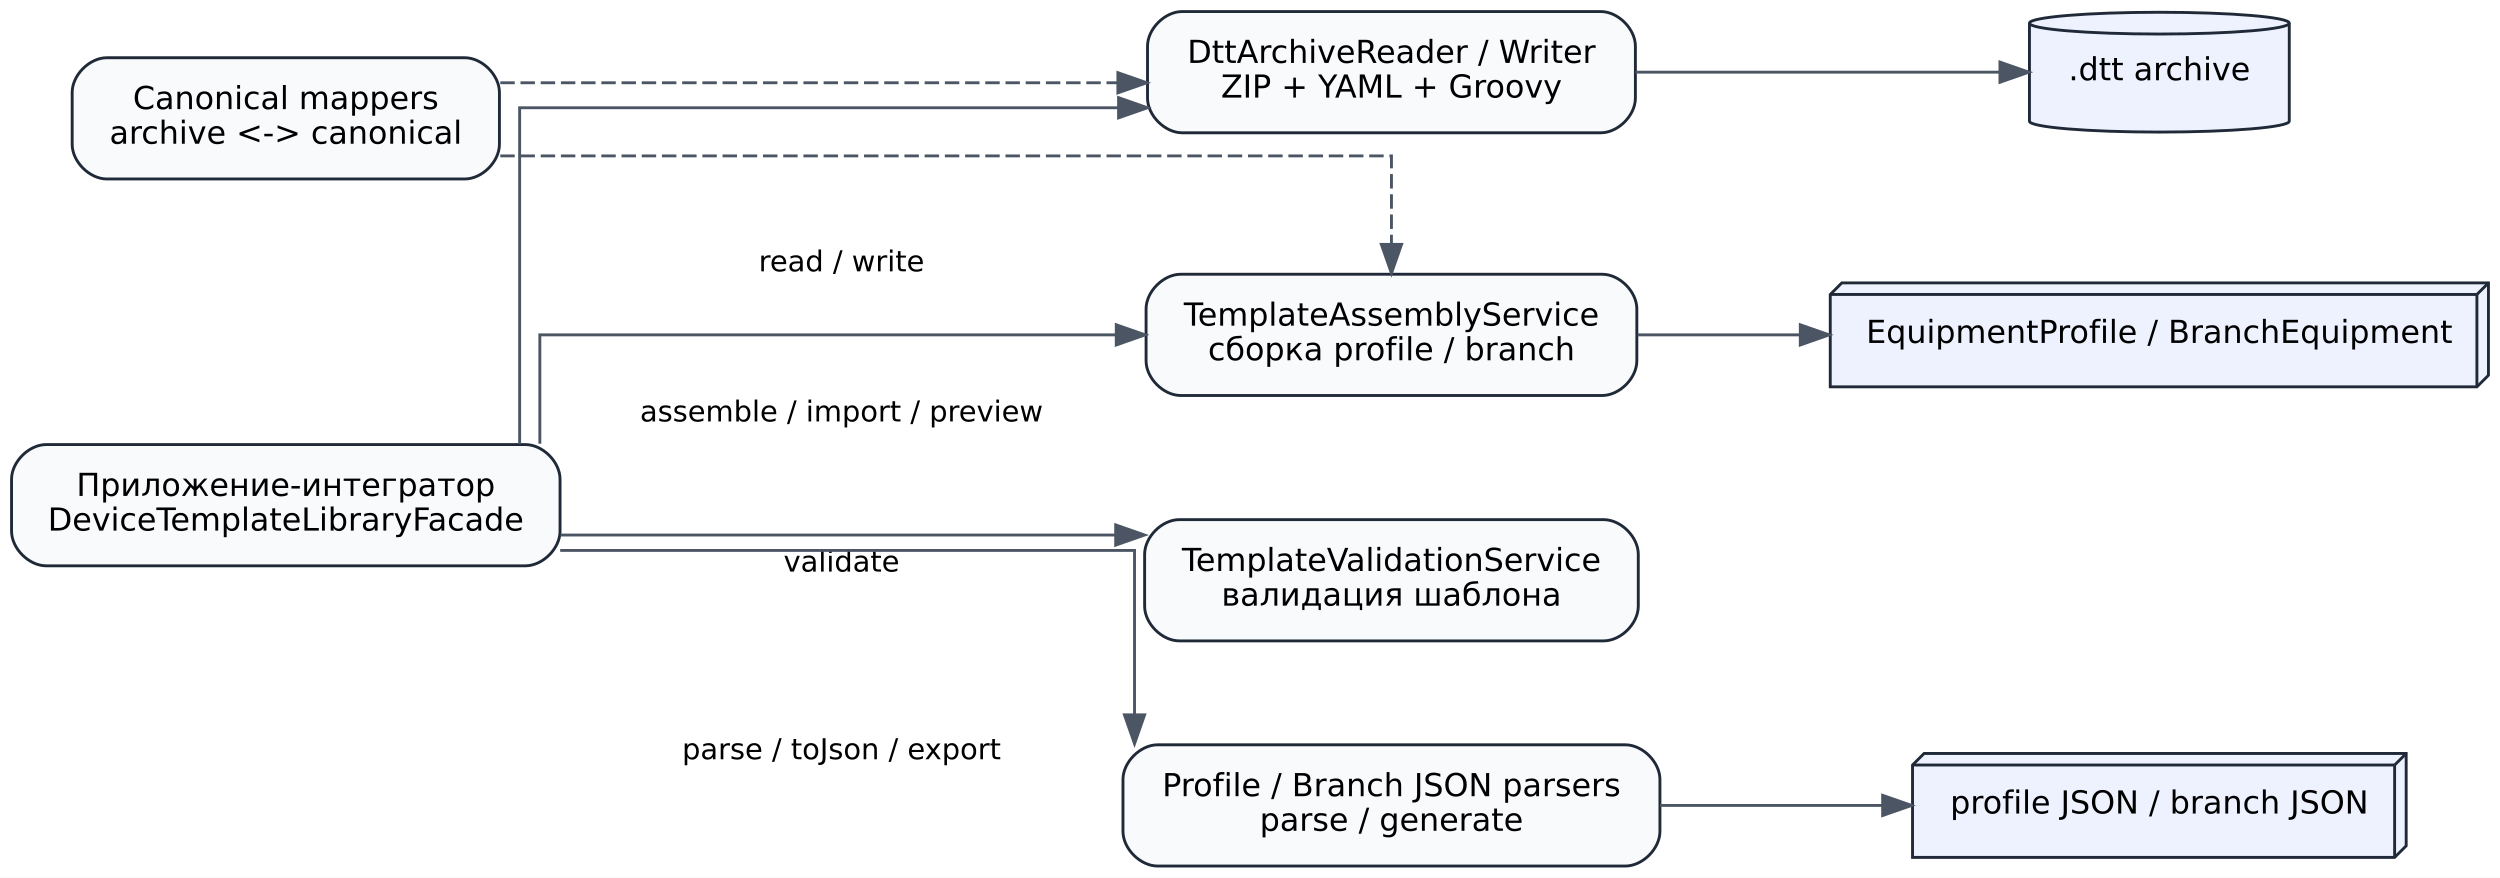
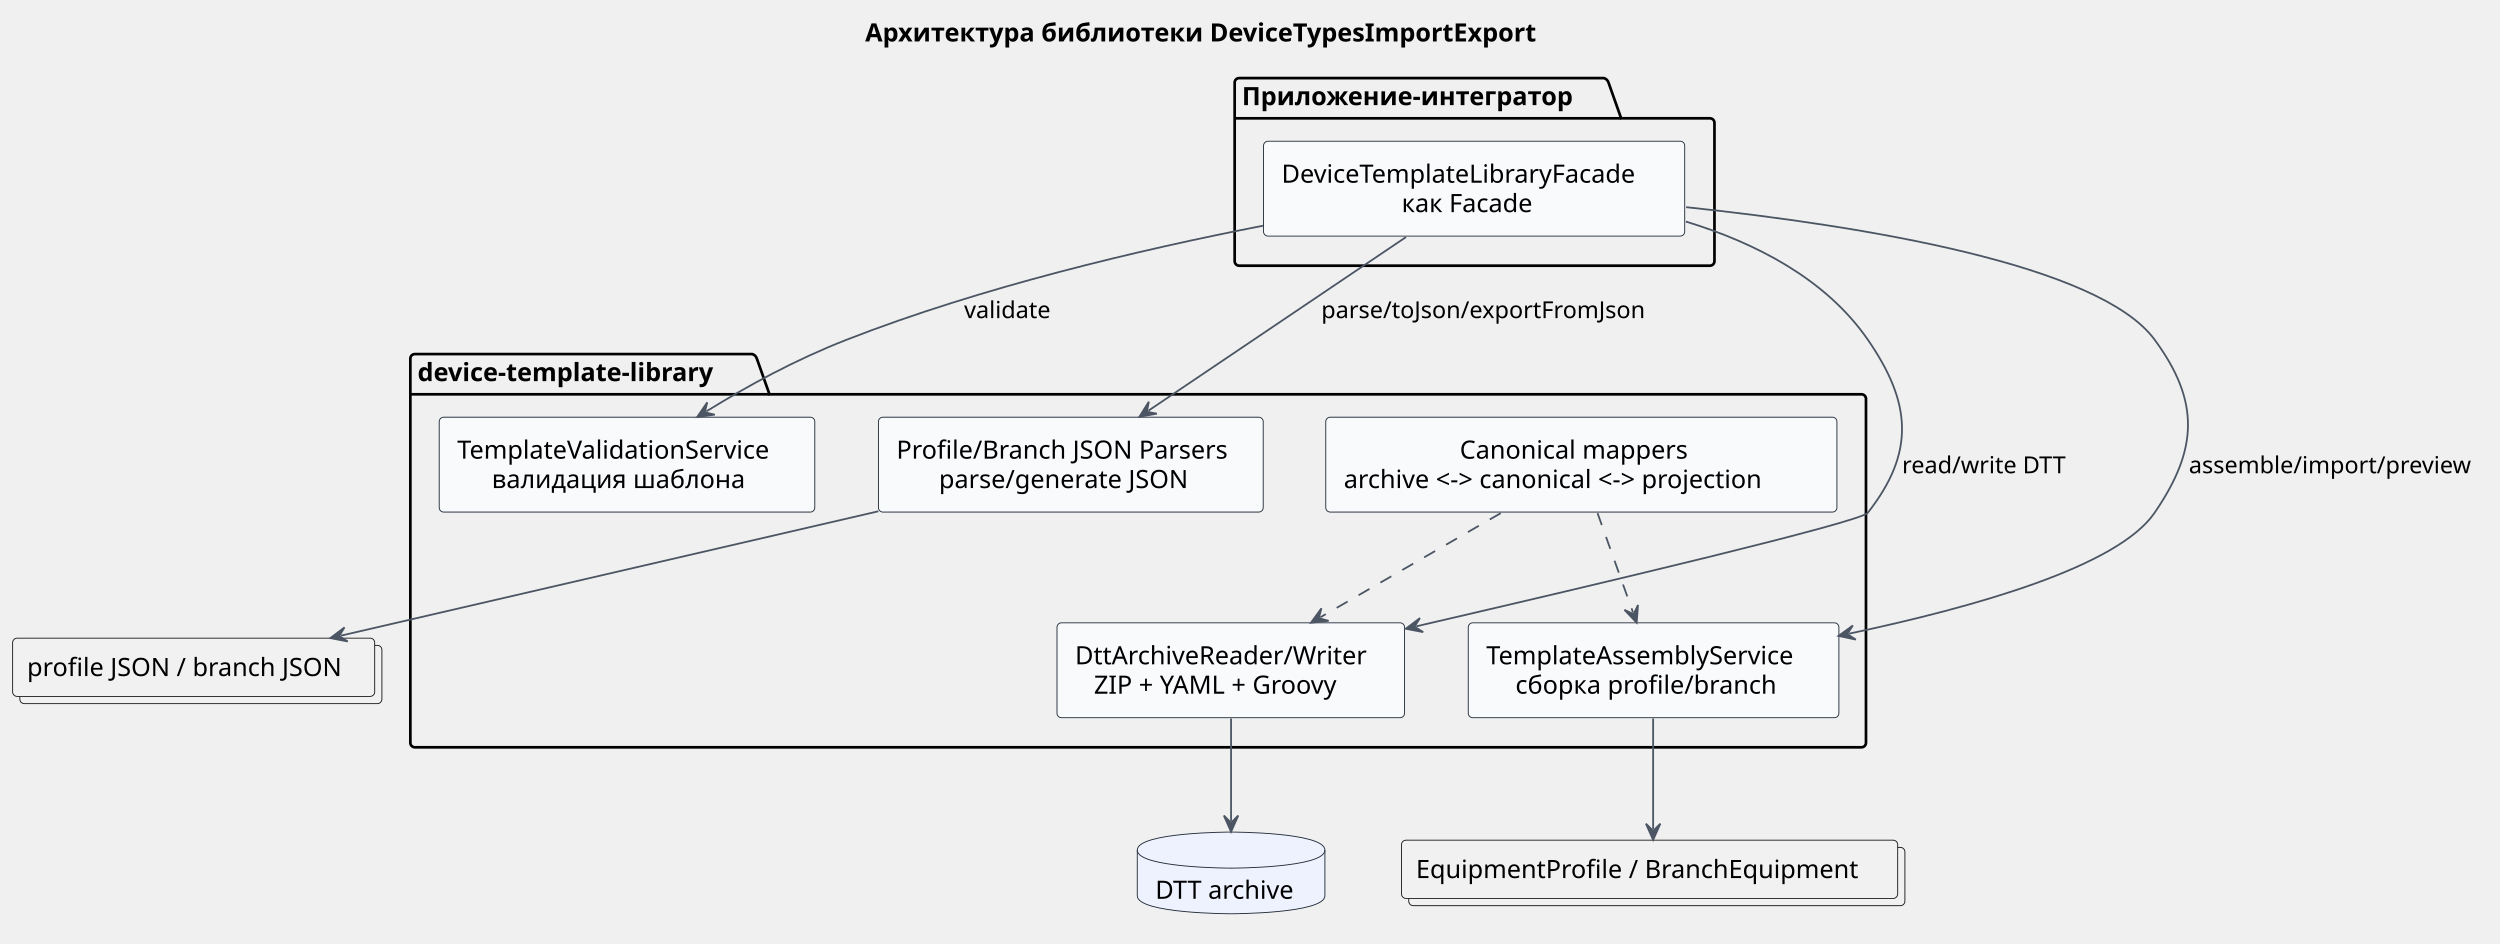
- <svg xmlns="http://www.w3.org/2000/svg" width="866pt" height="304pt" viewBox="0.00 0.00 866.00 304.00">
-   <g id="graph0" class="graph" transform="scale(1 1) rotate(0) translate(4 300)">
-     <polygon fill="white" stroke="transparent" points="-4,4 -4,-300 862,-300 862,4 -4,4" />
-     <g id="node1" class="node">
-       <path fill="#f8fafc" stroke="#1f2937" d="M178,-146C178,-146 12,-146 12,-146 6,-146 0,-140 0,-134 0,-134 0,-116 0,-116 0,-110 6,-104 12,-104 12,-104 178,-104 178,-104 184,-104 190,-110 190,-116 190,-116 190,-134 190,-134 190,-140 184,-146 178,-146" />
-       <text text-anchor="middle" x="95" y="-128.2" font-family="DejaVu Sans" font-size="11.00">Приложение-интегратор</text>
-       <text text-anchor="middle" x="95" y="-116.2" font-family="DejaVu Sans" font-size="11.00">DeviceTemplateLibraryFacade</text>
+ <svg xmlns="http://www.w3.org/2000/svg" contentStyleType="text/css" data-diagram-type="DESCRIPTION" height="523px" preserveAspectRatio="none" style="width:1386px;height:523px;background:#FFFFFF;" version="1.1" viewBox="0 0 1386 523" width="1386px" zoomAndPan="magnify">
+   <defs />
+   <g>
+     <g class="title" data-source-line="11">
+       <text fill="#000000" font-family="sans-serif" font-size="14" font-weight="bold" lengthAdjust="spacing" textLength="413.451" x="479.649" y="22.995">Архитектура библиотеки DeviceTypesImportExport</text>
    </g>
-     <g id="node2" class="node">
-       <path fill="#f8fafc" stroke="#1f2937" d="M550.5,-296C550.5,-296 405.5,-296 405.5,-296 399.5,-296 393.5,-290 393.5,-284 393.5,-284 393.5,-266 393.5,-266 393.5,-260 399.5,-254 405.5,-254 405.5,-254 550.5,-254 550.5,-254 556.5,-254 562.5,-260 562.5,-266 562.5,-266 562.5,-284 562.5,-284 562.5,-290 556.5,-296 550.5,-296" />
-       <text text-anchor="middle" x="478" y="-278.2" font-family="DejaVu Sans" font-size="11.00">DttArchiveReader / Writer</text>
-       <text text-anchor="middle" x="478" y="-266.2" font-family="DejaVu Sans" font-size="11.00">ZIP + YAML + Groovy</text>
+     <g class="cluster" data-entity="Приложение-интегратор" data-source-line="13" data-uid="ent0002" id="cluster_Приложение-интегратор">
+       <path d="M687,43.297 L889.264,43.297 A3.75,3.75 0 0 1 891.764,45.797 L898.764,65.594 L948,65.594 A2.5,2.5 0 0 1 950.5,68.094 L950.5,144.797 A2.5,2.5 0 0 1 948,147.297 L687,147.297 A2.5,2.5 0 0 1 684.5,144.797 L684.5,45.797 A2.5,2.5 0 0 1 687,43.297" fill="none" style="stroke:#000000;stroke-width:1.5;" />
+       <line style="stroke:#000000;stroke-width:1.5;" x1="684.5" x2="898.764" y1="65.594" y2="65.594" />
+       <text fill="#000000" font-family="sans-serif" font-size="14" font-weight="bold" lengthAdjust="spacing" textLength="201.264" x="688.5" y="58.292">Приложение-интегратор</text>
    </g>
-     <g id="edge1" class="edge">
-       <path fill="none" stroke="#4b5563" d="M176,-146.21C176,-184.83 176,-262.67 176,-262.67 176,-262.67 383.47,-262.67 383.47,-262.67" />
-       <polygon fill="#4b5563" stroke="#4b5563" points="383.47,-266.17 393.47,-262.67 383.47,-259.17 383.47,-266.17" />
-       <text text-anchor="middle" x="287.5" y="-206" font-family="DejaVu Sans" font-size="10.00">read / write</text>
+     <g class="cluster" data-entity="device-template-library" data-source-line="17" data-uid="ent0004" id="cluster_device-template-library">
+       <path d="M230,196.297 L417.088,196.297 A3.75,3.75 0 0 1 419.588,198.797 L426.588,218.594 L1032,218.594 A2.5,2.5 0 0 1 1034.5,221.094 L1034.5,411.797 A2.5,2.5 0 0 1 1032,414.297 L230,414.297 A2.5,2.5 0 0 1 227.5,411.797 L227.5,198.797 A2.5,2.5 0 0 1 230,196.297" fill="none" style="stroke:#000000;stroke-width:1.5;" />
+       <line style="stroke:#000000;stroke-width:1.5;" x1="227.5" x2="426.588" y1="218.594" y2="218.594" />
+       <text fill="#000000" font-family="sans-serif" font-size="14" font-weight="bold" lengthAdjust="spacing" textLength="186.088" x="231.5" y="211.292">device-template-library</text>
    </g>
-     <g id="node3" class="node">
-       <path fill="#f8fafc" stroke="#1f2937" d="M551.5,-120C551.5,-120 404.5,-120 404.5,-120 398.5,-120 392.5,-114 392.5,-108 392.5,-108 392.5,-90 392.5,-90 392.5,-84 398.5,-78 404.5,-78 404.5,-78 551.5,-78 551.5,-78 557.5,-78 563.5,-84 563.5,-90 563.5,-90 563.5,-108 563.5,-108 563.5,-114 557.5,-120 551.5,-120" />
-       <text text-anchor="middle" x="478" y="-102.2" font-family="DejaVu Sans" font-size="11.00">TemplateValidationService</text>
-       <text text-anchor="middle" x="478" y="-90.2" font-family="DejaVu Sans" font-size="11.00">валидация шаблона</text>
+     <g class="entity" data-entity="Facade" data-source-line="14" data-uid="ent0003" id="entity_Facade">
+       <rect fill="#F8FAFC" height="52.594" rx="2.5" ry="2.5" style="stroke:#1F2937;stroke-width:0.5;" width="233.5" x="700.5" y="78.297" />
+       <text fill="#000000" font-family="sans-serif" font-size="14" lengthAdjust="spacing" textLength="213.5" x="710.5" y="101.292">DeviceTemplateLibraryFacade</text>
+       <text fill="#000000" font-family="sans-serif" font-size="14" lengthAdjust="spacing" textLength="80.35" x="777.075" y="117.589">как Facade</text>
    </g>
-     <g id="edge2" class="edge">
-       <path fill="none" stroke="#4b5563" d="M190.17,-114.67C190.17,-114.67 382.47,-114.67 382.47,-114.67" />
-       <polygon fill="#4b5563" stroke="#4b5563" points="382.47,-118.17 392.47,-114.67 382.47,-111.17 382.47,-118.17" />
-       <text text-anchor="middle" x="287.5" y="-102" font-family="DejaVu Sans" font-size="10.00">validate</text>
+     <g class="entity" data-entity="Archive" data-source-line="18" data-uid="ent0005" id="entity_Archive">
+       <rect fill="#F8FAFC" height="52.594" rx="2.5" ry="2.5" style="stroke:#1F2937;stroke-width:0.5;" width="192.69" x="586" y="345.297" />
+       <text fill="#000000" font-family="sans-serif" font-size="14" lengthAdjust="spacing" textLength="172.69" x="596" y="368.292">DttArchiveReader/Writer</text>
+       <text fill="#000000" font-family="sans-serif" font-size="14" lengthAdjust="spacing" textLength="151.737" x="606.476" y="384.589">ZIP + YAML + Groovy</text>
    </g>
-     <g id="node4" class="node">
-       <path fill="#f8fafc" stroke="#1f2937" d="M551,-205C551,-205 405,-205 405,-205 399,-205 393,-199 393,-193 393,-193 393,-175 393,-175 393,-169 399,-163 405,-163 405,-163 551,-163 551,-163 557,-163 563,-169 563,-175 563,-175 563,-193 563,-193 563,-199 557,-205 551,-205" />
-       <text text-anchor="middle" x="478" y="-187.2" font-family="DejaVu Sans" font-size="11.00">TemplateAssemblyService</text>
-       <text text-anchor="middle" x="478" y="-175.2" font-family="DejaVu Sans" font-size="11.00">сборка profile / branch</text>
+     <g class="entity" data-entity="Validation" data-source-line="19" data-uid="ent0006" id="entity_Validation">
+       <rect fill="#F8FAFC" height="52.594" rx="2.5" ry="2.5" style="stroke:#1F2937;stroke-width:0.5;" width="208.221" x="243.5" y="231.297" />
+       <text fill="#000000" font-family="sans-serif" font-size="14" lengthAdjust="spacing" textLength="188.221" x="253.5" y="254.292">TemplateValidationService</text>
+       <text fill="#000000" font-family="sans-serif" font-size="14" lengthAdjust="spacing" textLength="149.905" x="272.658" y="270.589">валидация шаблона</text>
    </g>
-     <g id="edge3" class="edge">
-       <path fill="none" stroke="#4b5563" d="M183,-146.3C183,-163.2 183,-184 183,-184 183,-184 382.67,-184 382.67,-184" />
-       <polygon fill="#4b5563" stroke="#4b5563" points="382.67,-187.5 392.67,-184 382.67,-180.5 382.67,-187.5" />
-       <text text-anchor="middle" x="287.5" y="-154" font-family="DejaVu Sans" font-size="10.00">assemble / import / preview</text>
+     <g class="entity" data-entity="Assembly" data-source-line="20" data-uid="ent0007" id="entity_Assembly">
+       <rect fill="#F8FAFC" height="52.594" rx="2.5" ry="2.5" style="stroke:#1F2937;stroke-width:0.5;" width="205.48" x="814" y="345.297" />
+       <text fill="#000000" font-family="sans-serif" font-size="14" lengthAdjust="spacing" textLength="185.48" x="824" y="368.292">TemplateAssemblyService</text>
+       <text fill="#000000" font-family="sans-serif" font-size="14" lengthAdjust="spacing" textLength="153.18" x="840.15" y="384.589">сборка profile/branch</text>
    </g>
-     <g id="node5" class="node">
-       <path fill="#f8fafc" stroke="#1f2937" d="M559,-42C559,-42 397,-42 397,-42 391,-42 385,-36 385,-30 385,-30 385,-12 385,-12 385,-6 391,0 397,0 397,0 559,0 559,0 565,0 571,-6 571,-12 571,-12 571,-30 571,-30 571,-36 565,-42 559,-42" />
-       <text text-anchor="middle" x="478" y="-24.2" font-family="DejaVu Sans" font-size="11.00">Profile / Branch JSON parsers</text>
-       <text text-anchor="middle" x="478" y="-12.2" font-family="DejaVu Sans" font-size="11.00">parse / generate</text>
+     <g class="entity" data-entity="Parsers" data-source-line="21" data-uid="ent0008" id="entity_Parsers">
+       <rect fill="#F8FAFC" height="52.594" rx="2.5" ry="2.5" style="stroke:#1F2937;stroke-width:0.5;" width="213.327" x="487" y="231.297" />
+       <text fill="#000000" font-family="sans-serif" font-size="14" lengthAdjust="spacing" textLength="193.327" x="497" y="254.292">Profile/Branch JSON Parsers</text>
+       <text fill="#000000" font-family="sans-serif" font-size="14" lengthAdjust="spacing" textLength="146.227" x="520.55" y="270.589">parse/generate JSON</text>
    </g>
-     <g id="edge4" class="edge">
-       <path fill="none" stroke="#4b5563" d="M190.05,-109.33C275.94,-109.33 389,-109.33 389,-109.33 389,-109.33 389,-52.38 389,-52.38" />
-       <polygon fill="#4b5563" stroke="#4b5563" points="392.5,-52.38 389,-42.38 385.5,-52.38 392.5,-52.38" />
-       <text text-anchor="middle" x="287.5" y="-37" font-family="DejaVu Sans" font-size="10.00">parse / toJson / export</text>
+     <g class="entity" data-entity="Canonical" data-source-line="22" data-uid="ent0009" id="entity_Canonical">
+       <rect fill="#F8FAFC" height="52.594" rx="2.5" ry="2.5" style="stroke:#1F2937;stroke-width:0.5;" width="283.389" x="735" y="231.297" />
+       <text fill="#000000" font-family="sans-serif" font-size="14" lengthAdjust="spacing" textLength="134.825" x="809.282" y="254.292">Canonical mappers</text>
+       <text fill="#000000" font-family="sans-serif" font-size="14" lengthAdjust="spacing" textLength="263.389" x="745" y="270.589">archive &lt;-&gt; canonical &lt;-&gt; projection</text>
    </g>
-     <g id="node7" class="node">
-       <path fill="#eef2ff" stroke="#1f2937" d="M789,-291.98C789,-294.06 768.83,-295.75 744,-295.75 719.17,-295.75 699,-294.06 699,-291.98 699,-291.98 699,-258.02 699,-258.02 699,-255.94 719.17,-254.25 744,-254.25 768.83,-254.25 789,-255.94 789,-258.02 789,-258.02 789,-291.98 789,-291.98" />
-       <path fill="none" stroke="#1f2937" d="M789,-291.98C789,-289.9 768.83,-288.21 744,-288.21 719.17,-288.21 699,-289.9 699,-291.98" />
-       <text text-anchor="middle" x="744" y="-272.2" font-family="DejaVu Sans" font-size="11.00">.dtt archive</text>
+     <g class="entity" data-entity="DTT" data-source-line="25" data-uid="ent0010" id="entity_DTT">
+       <path d="M630.5,471.297 C630.5,461.297 682.514,461.297 682.514,461.297 C682.514,461.297 734.527,461.297 734.527,471.297 L734.527,496.594 C734.527,506.594 682.514,506.594 682.514,506.594 C682.514,506.594 630.5,506.594 630.5,496.594 L630.5,471.297" fill="#EEF2FF" style="stroke:#1F2937;stroke-width:0.5;" />
+       <path d="M630.5,471.297 C630.5,481.297 682.514,481.297 682.514,481.297 C682.514,481.297 734.527,481.297 734.527,471.297" fill="none" style="stroke:#1F2937;stroke-width:0.5;" />
+       <text fill="#000000" font-family="sans-serif" font-size="14" lengthAdjust="spacing" textLength="84.027" x="640.5" y="498.292">DTT archive</text>
    </g>
-     <g id="edge5" class="edge">
-       <path fill="none" stroke="#4b5563" d="M562.53,-275C562.53,-275 688.78,-275 688.78,-275" />
-       <polygon fill="#4b5563" stroke="#4b5563" points="688.78,-278.5 698.78,-275 688.78,-271.5 688.78,-278.5" />
+     <g class="entity" data-entity="MODELS" data-source-line="26" data-uid="ent0011" id="entity_MODELS">
+       <rect fill="#F1F1F1" height="32.297" rx="2.5" ry="2.5" style="stroke:#181818;stroke-width:0.5;" width="275.075" x="781" y="469.797" />
+       <rect fill="#F1F1F1" height="32.297" rx="2.5" ry="2.5" style="stroke:#181818;stroke-width:0.5;" width="275.075" x="777" y="465.797" />
+       <text fill="#000000" font-family="sans-serif" font-size="14" lengthAdjust="spacing" textLength="259.075" x="785" y="486.792">EquipmentProfile / BranchEquipment</text>
    </g>
-     <g id="node8" class="node">
-       <polygon fill="#eef2ff" stroke="#1f2937" points="858,-202 634,-202 630,-198 630,-166 854,-166 858,-170 858,-202" />
-       <polyline fill="none" stroke="#1f2937" points="854,-198 630,-198 " />
-       <polyline fill="none" stroke="#1f2937" points="854,-198 854,-166 " />
-       <polyline fill="none" stroke="#1f2937" points="854,-198 858,-202 " />
-       <text text-anchor="middle" x="744" y="-181.2" font-family="DejaVu Sans" font-size="11.00">EquipmentProfile / BranchEquipment</text>
+     <g class="entity" data-entity="JSON" data-source-line="27" data-uid="ent0012" id="entity_JSON">
+       <rect fill="#F1F1F1" height="32.297" rx="2.5" ry="2.5" style="stroke:#181818;stroke-width:0.5;" width="200.727" x="11" y="357.797" />
+       <rect fill="#F1F1F1" height="32.297" rx="2.5" ry="2.5" style="stroke:#181818;stroke-width:0.5;" width="200.727" x="7" y="353.797" />
+       <text fill="#000000" font-family="sans-serif" font-size="14" lengthAdjust="spacing" textLength="184.727" x="15" y="374.792">profile JSON / branch JSON</text>
    </g>
-     <g id="edge6" class="edge">
-       <path fill="none" stroke="#4b5563" d="M563.26,-184C563.26,-184 619.62,-184 619.62,-184" />
-       <polygon fill="#4b5563" stroke="#4b5563" points="619.62,-187.5 629.62,-184 619.62,-180.5 619.62,-187.5" />
+     <g class="link" data-entity-1="Facade" data-entity-2="Archive" data-source-line="29" data-uid="lnk13" id="link_Facade_Archive">
+       <path d="M934.64,122.837 C973.25,134.637 1012.21,154.587 1035.5,188.297 C1059.75,223.407 1061.84,250.727 1035.5,284.297 C1031.43,289.477 888.295,323.353 785.205,347.223" fill="none" id="Facade-to-Archive" style="stroke:#4B5563;stroke-width:1;" />
+       <polygon fill="#4B5563" points="779.36,348.577,789.03,350.444,784.231,347.449,787.226,342.65,779.36,348.577" style="stroke:#4B5563;stroke-width:1;" />
+       <text fill="#000000" font-family="sans-serif" font-size="13" lengthAdjust="spacing" textLength="96.649" x="1054.5" y="262.364">read/write DTT</text>
    </g>
-     <g id="node9" class="node">
-       <polygon fill="#eef2ff" stroke="#1f2937" points="829.5,-39 662.5,-39 658.5,-35 658.5,-3 825.5,-3 829.5,-7 829.5,-39" />
-       <polyline fill="none" stroke="#1f2937" points="825.5,-35 658.5,-35 " />
-       <polyline fill="none" stroke="#1f2937" points="825.5,-35 825.5,-3 " />
-       <polyline fill="none" stroke="#1f2937" points="825.5,-35 829.5,-39 " />
-       <text text-anchor="middle" x="744" y="-18.2" font-family="DejaVu Sans" font-size="11.00">profile JSON / branch JSON</text>
+     <g class="link" data-entity-1="Facade" data-entity-2="Validation" data-source-line="30" data-uid="lnk14" id="link_Facade_Validation">
+       <path d="M700.23,125.137 C631.56,138.527 543.97,159.227 469.5,188.297 C440.42,199.647 414.91,213.723 391.62,228.053" fill="none" id="Facade-to-Validation" style="stroke:#4B5563;stroke-width:1;" />
+       <polygon fill="#4B5563" points="386.51,231.197,396.271,229.887,390.769,228.577,392.079,223.074,386.51,231.197" style="stroke:#4B5563;stroke-width:1;" />
+       <text fill="#000000" font-family="sans-serif" font-size="13" lengthAdjust="spacing" textLength="52.197" x="534.5" y="176.364">validate</text>
    </g>
-     <g id="edge7" class="edge">
-       <path fill="none" stroke="#4b5563" d="M571.03,-21C571.03,-21 648.15,-21 648.15,-21" />
-       <polygon fill="#4b5563" stroke="#4b5563" points="648.15,-24.5 658.15,-21 648.15,-17.5 648.15,-24.5" />
+     <g class="link" data-entity-1="Facade" data-entity-2="Assembly" data-source-line="31" data-uid="lnk15" id="link_Facade_Assembly">
+       <path d="M934.8,114.857 C1033.72,125.317 1163.94,146.727 1194.5,188.297 C1219.77,222.677 1218.61,249.097 1194.5,284.297 C1174.08,314.117 1095.6,336.363 1025.11,351.303" fill="none" id="Facade-to-Assembly" style="stroke:#4B5563;stroke-width:1;" />
+       <polygon fill="#4B5563" points="1019.24,352.547,1028.874,354.594,1024.131,351.51,1027.215,346.768,1019.24,352.547" style="stroke:#4B5563;stroke-width:1;" />
+       <text fill="#000000" font-family="sans-serif" font-size="13" lengthAdjust="spacing" textLength="165.249" x="1213.5" y="262.364">assemble/import/preview</text>
    </g>
-     <g id="node6" class="node">
-       <path fill="#f8fafc" stroke="#1f2937" d="M157,-280C157,-280 33,-280 33,-280 27,-280 21,-274 21,-268 21,-268 21,-250 21,-250 21,-244 27,-238 33,-238 33,-238 157,-238 157,-238 163,-238 169,-244 169,-250 169,-250 169,-268 169,-268 169,-274 163,-280 157,-280" />
-       <text text-anchor="middle" x="95" y="-262.2" font-family="DejaVu Sans" font-size="11.00">Canonical mappers</text>
-       <text text-anchor="middle" x="95" y="-250.2" font-family="DejaVu Sans" font-size="11.00">archive &lt;-&gt; canonical</text>
+     <g class="link" data-entity-1="Facade" data-entity-2="Parsers" data-source-line="32" data-uid="lnk16" id="link_Facade_Parsers">
+       <path d="M779.5,131.417 C738.31,159.177 677.925,199.883 636.655,227.703" fill="none" id="Facade-to-Parsers" style="stroke:#4B5563;stroke-width:1;" />
+       <polygon fill="#4B5563" points="631.68,231.057,641.379,229.343,635.826,228.262,636.907,222.709,631.68,231.057" style="stroke:#4B5563;stroke-width:1;" />
+       <text fill="#000000" font-family="sans-serif" font-size="13" lengthAdjust="spacing" textLength="187.523" x="732.5" y="176.364">parse/toJson/exportFromJson</text>
    </g>
-     <g id="edge8" class="edge">
-       <path fill="none" stroke="#4b5563" stroke-dasharray="5,2" d="M169.3,-271.33C169.3,-271.33 383.23,-271.33 383.23,-271.33" />
-       <polygon fill="#4b5563" stroke="#4b5563" points="383.23,-274.83 393.23,-271.33 383.23,-267.83 383.23,-274.83" />
+     <g class="link" data-entity-1="Archive" data-entity-2="DTT" data-source-line="33" data-uid="lnk17" id="link_Archive_DTT">
+       <path d="M682.5,398.307 C682.5,417.347 682.5,437.087 682.5,455.127" fill="none" id="Archive-to-DTT" style="stroke:#4B5563;stroke-width:1;" />
+       <polygon fill="#4B5563" points="682.5,461.127,686.5,452.127,682.5,456.127,678.5,452.127,682.5,461.127" style="stroke:#4B5563;stroke-width:1;" />
    </g>
-     <g id="edge9" class="edge">
-       <path fill="none" stroke="#4b5563" stroke-dasharray="5,2" d="M169.3,-246C280.68,-246 478,-246 478,-246 478,-246 478,-215.34 478,-215.34" />
-       <polygon fill="#4b5563" stroke="#4b5563" points="481.5,-215.34 478,-205.34 474.5,-215.34 481.5,-215.34" />
+     <g class="link" data-entity-1="Assembly" data-entity-2="MODELS" data-source-line="34" data-uid="lnk18" id="link_Assembly_MODELS">
+       <path d="M916.5,398.307 C916.5,418.997 916.5,441.597 916.5,459.637" fill="none" id="Assembly-to-MODELS" style="stroke:#4B5563;stroke-width:1;" />
+       <polygon fill="#4B5563" points="916.5,465.637,920.5,456.637,916.5,460.637,912.5,456.637,916.5,465.637" style="stroke:#4B5563;stroke-width:1;" />
+     </g>
+     <g class="link" data-entity-1="Parsers" data-entity-2="JSON" data-source-line="35" data-uid="lnk19" id="link_Parsers_JSON">
+       <path d="M486.98,283.447 C394.86,304.767 269.926,333.674 188.976,352.404" fill="none" id="Parsers-to-JSON" style="stroke:#4B5563;stroke-width:1;" />
+       <polygon fill="#4B5563" points="183.13,353.757,192.8,355.625,188.001,352.63,190.997,347.831,183.13,353.757" style="stroke:#4B5563;stroke-width:1;" />
+     </g>
+     <g class="link" data-entity-1="Canonical" data-entity-2="Archive" data-source-line="36" data-uid="lnk20" id="link_Canonical_Archive">
+       <path d="M831.99,284.497 C800.45,302.707 763.497,324.038 731.997,342.218" fill="none" id="Canonical-to-Archive" style="stroke:#4B5563;stroke-width:1;stroke-dasharray:7.0,7.0;" />
+       <polygon fill="#4B5563" points="726.8,345.217,736.594,344.183,731.13,342.717,732.596,337.254,726.8,345.217" style="stroke:#4B5563;stroke-width:1;" />
+     </g>
+     <g class="link" data-entity-1="Canonical" data-entity-2="Assembly" data-source-line="37" data-uid="lnk21" id="link_Canonical_Assembly">
+       <path d="M885.68,284.497 C892.18,302.707 898.85,321.387 905.35,339.567" fill="none" id="Canonical-to-Assembly" style="stroke:#4B5563;stroke-width:1;stroke-dasharray:7.0,7.0;" />
+       <polygon fill="#4B5563" points="907.37,345.217,908.106,335.396,905.687,340.509,900.573,338.089,907.37,345.217" style="stroke:#4B5563;stroke-width:1;" />
    </g>
  </g>
</svg>
